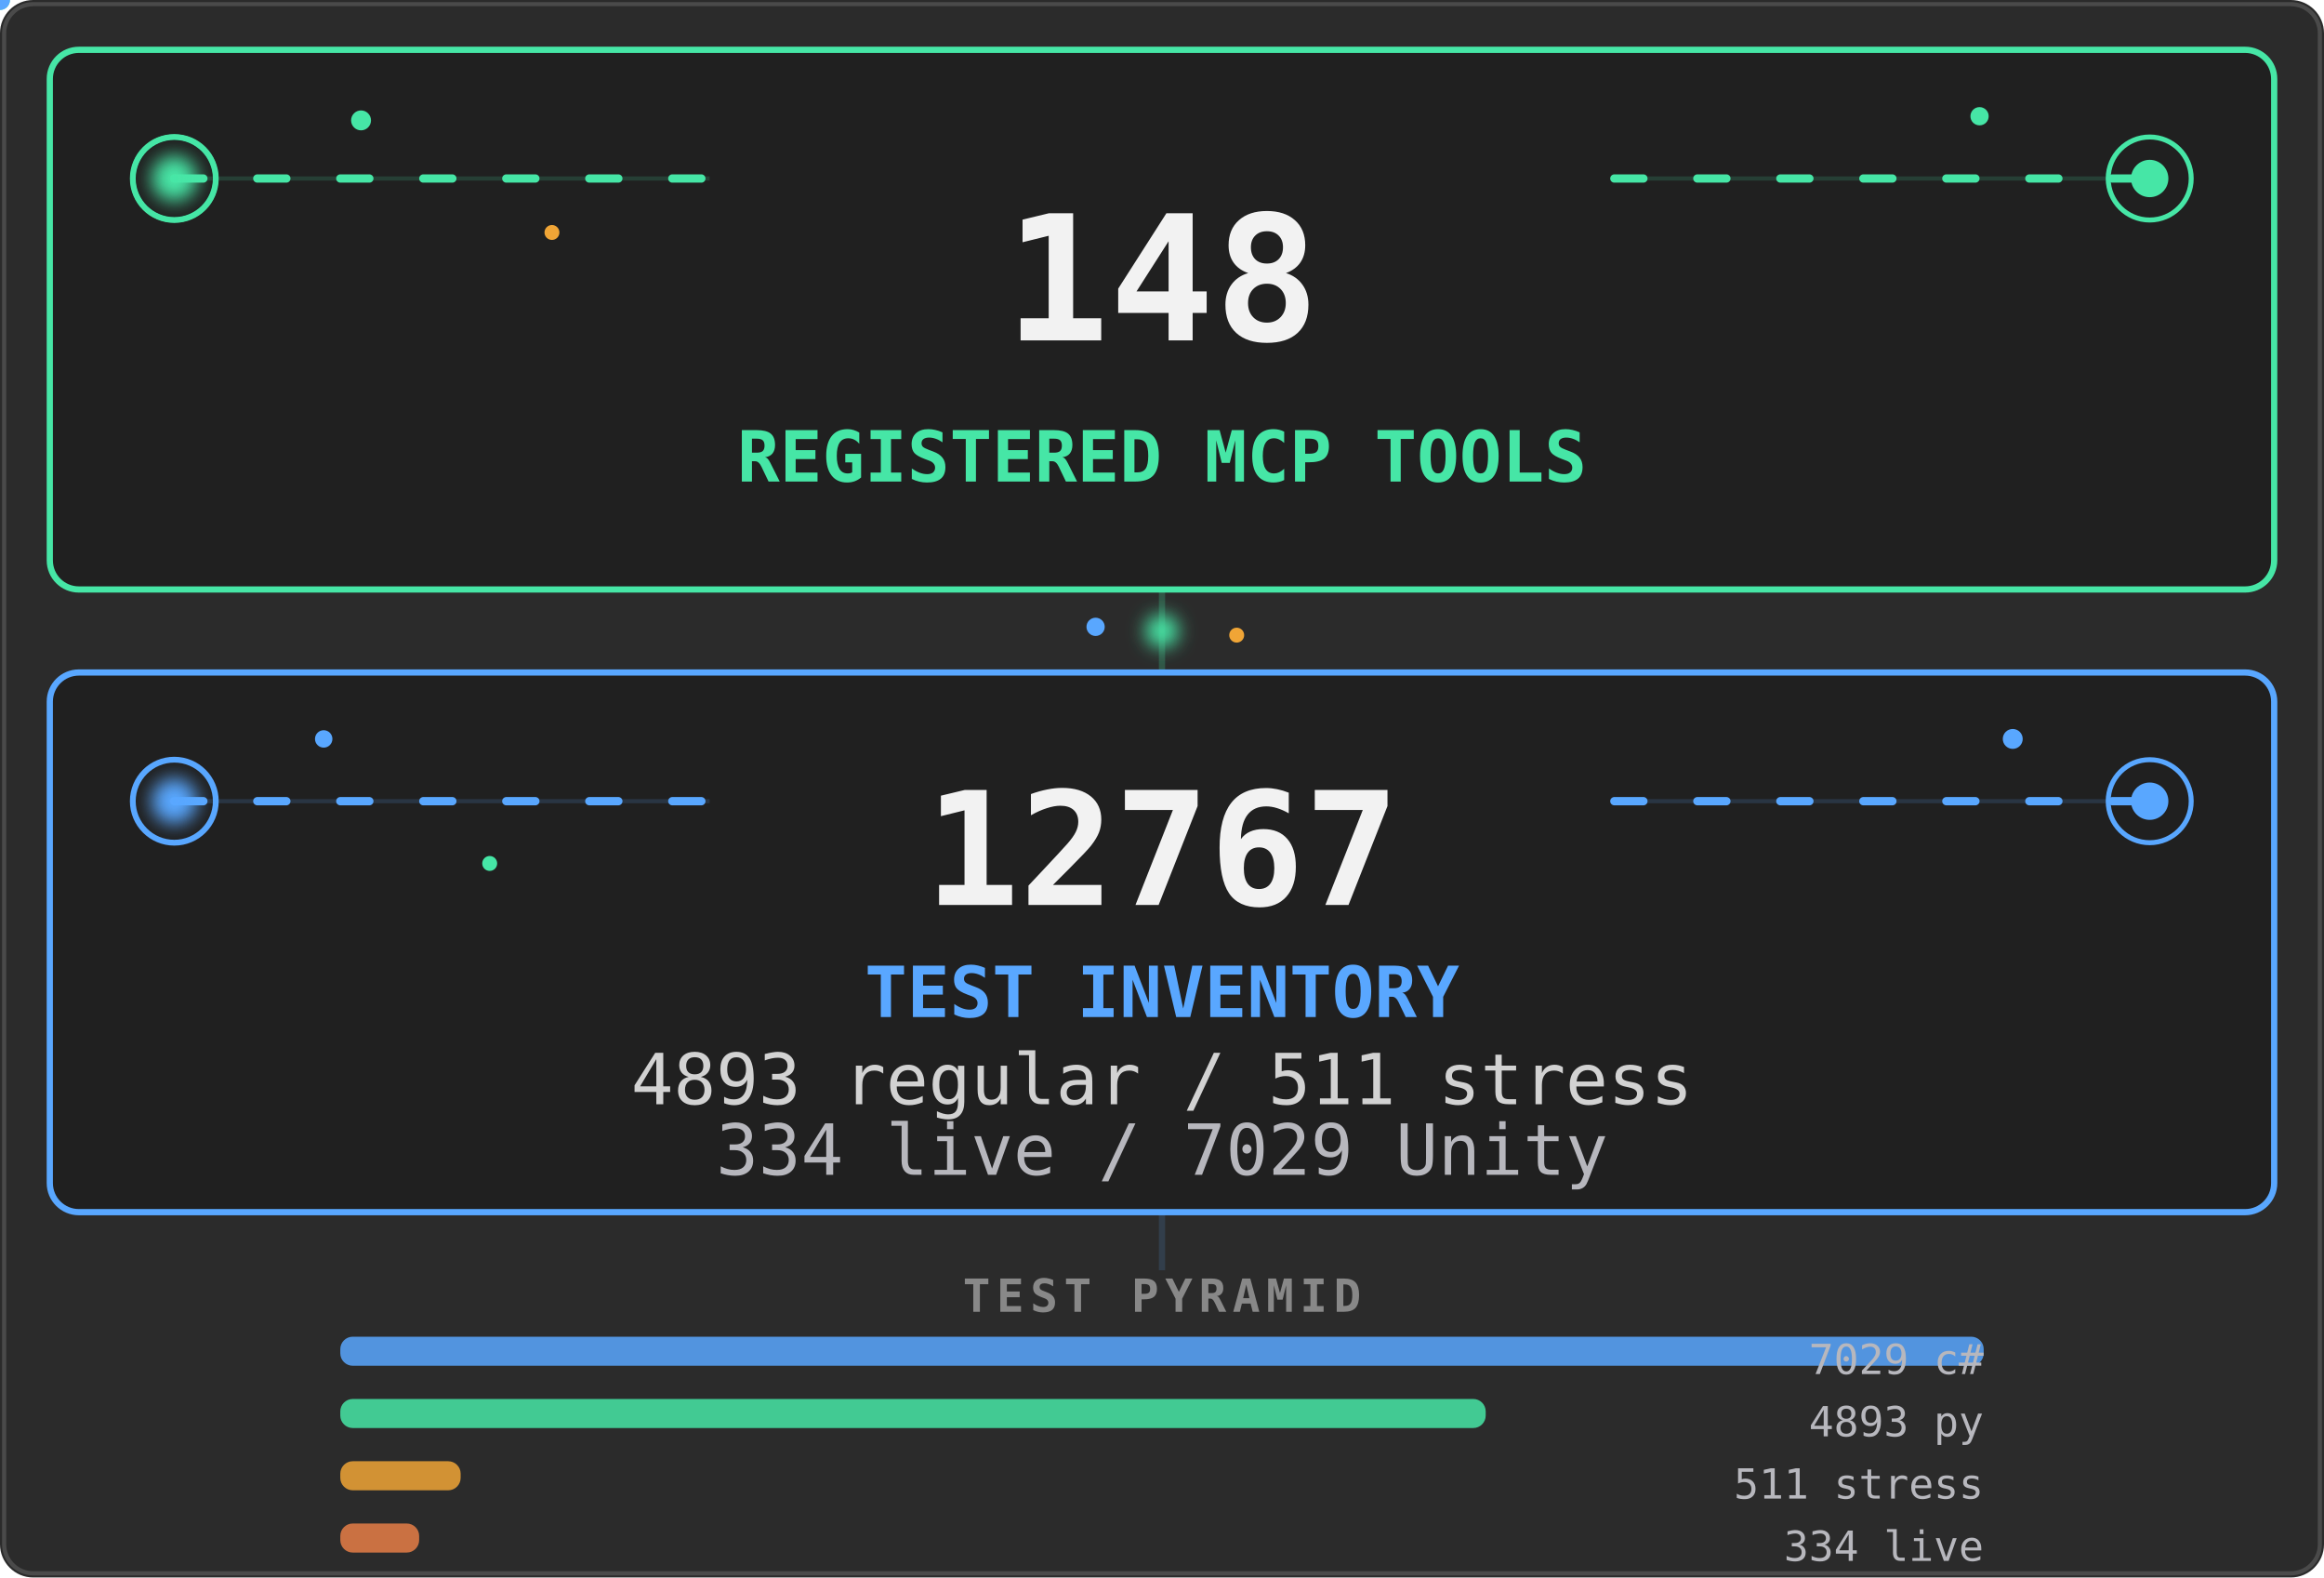
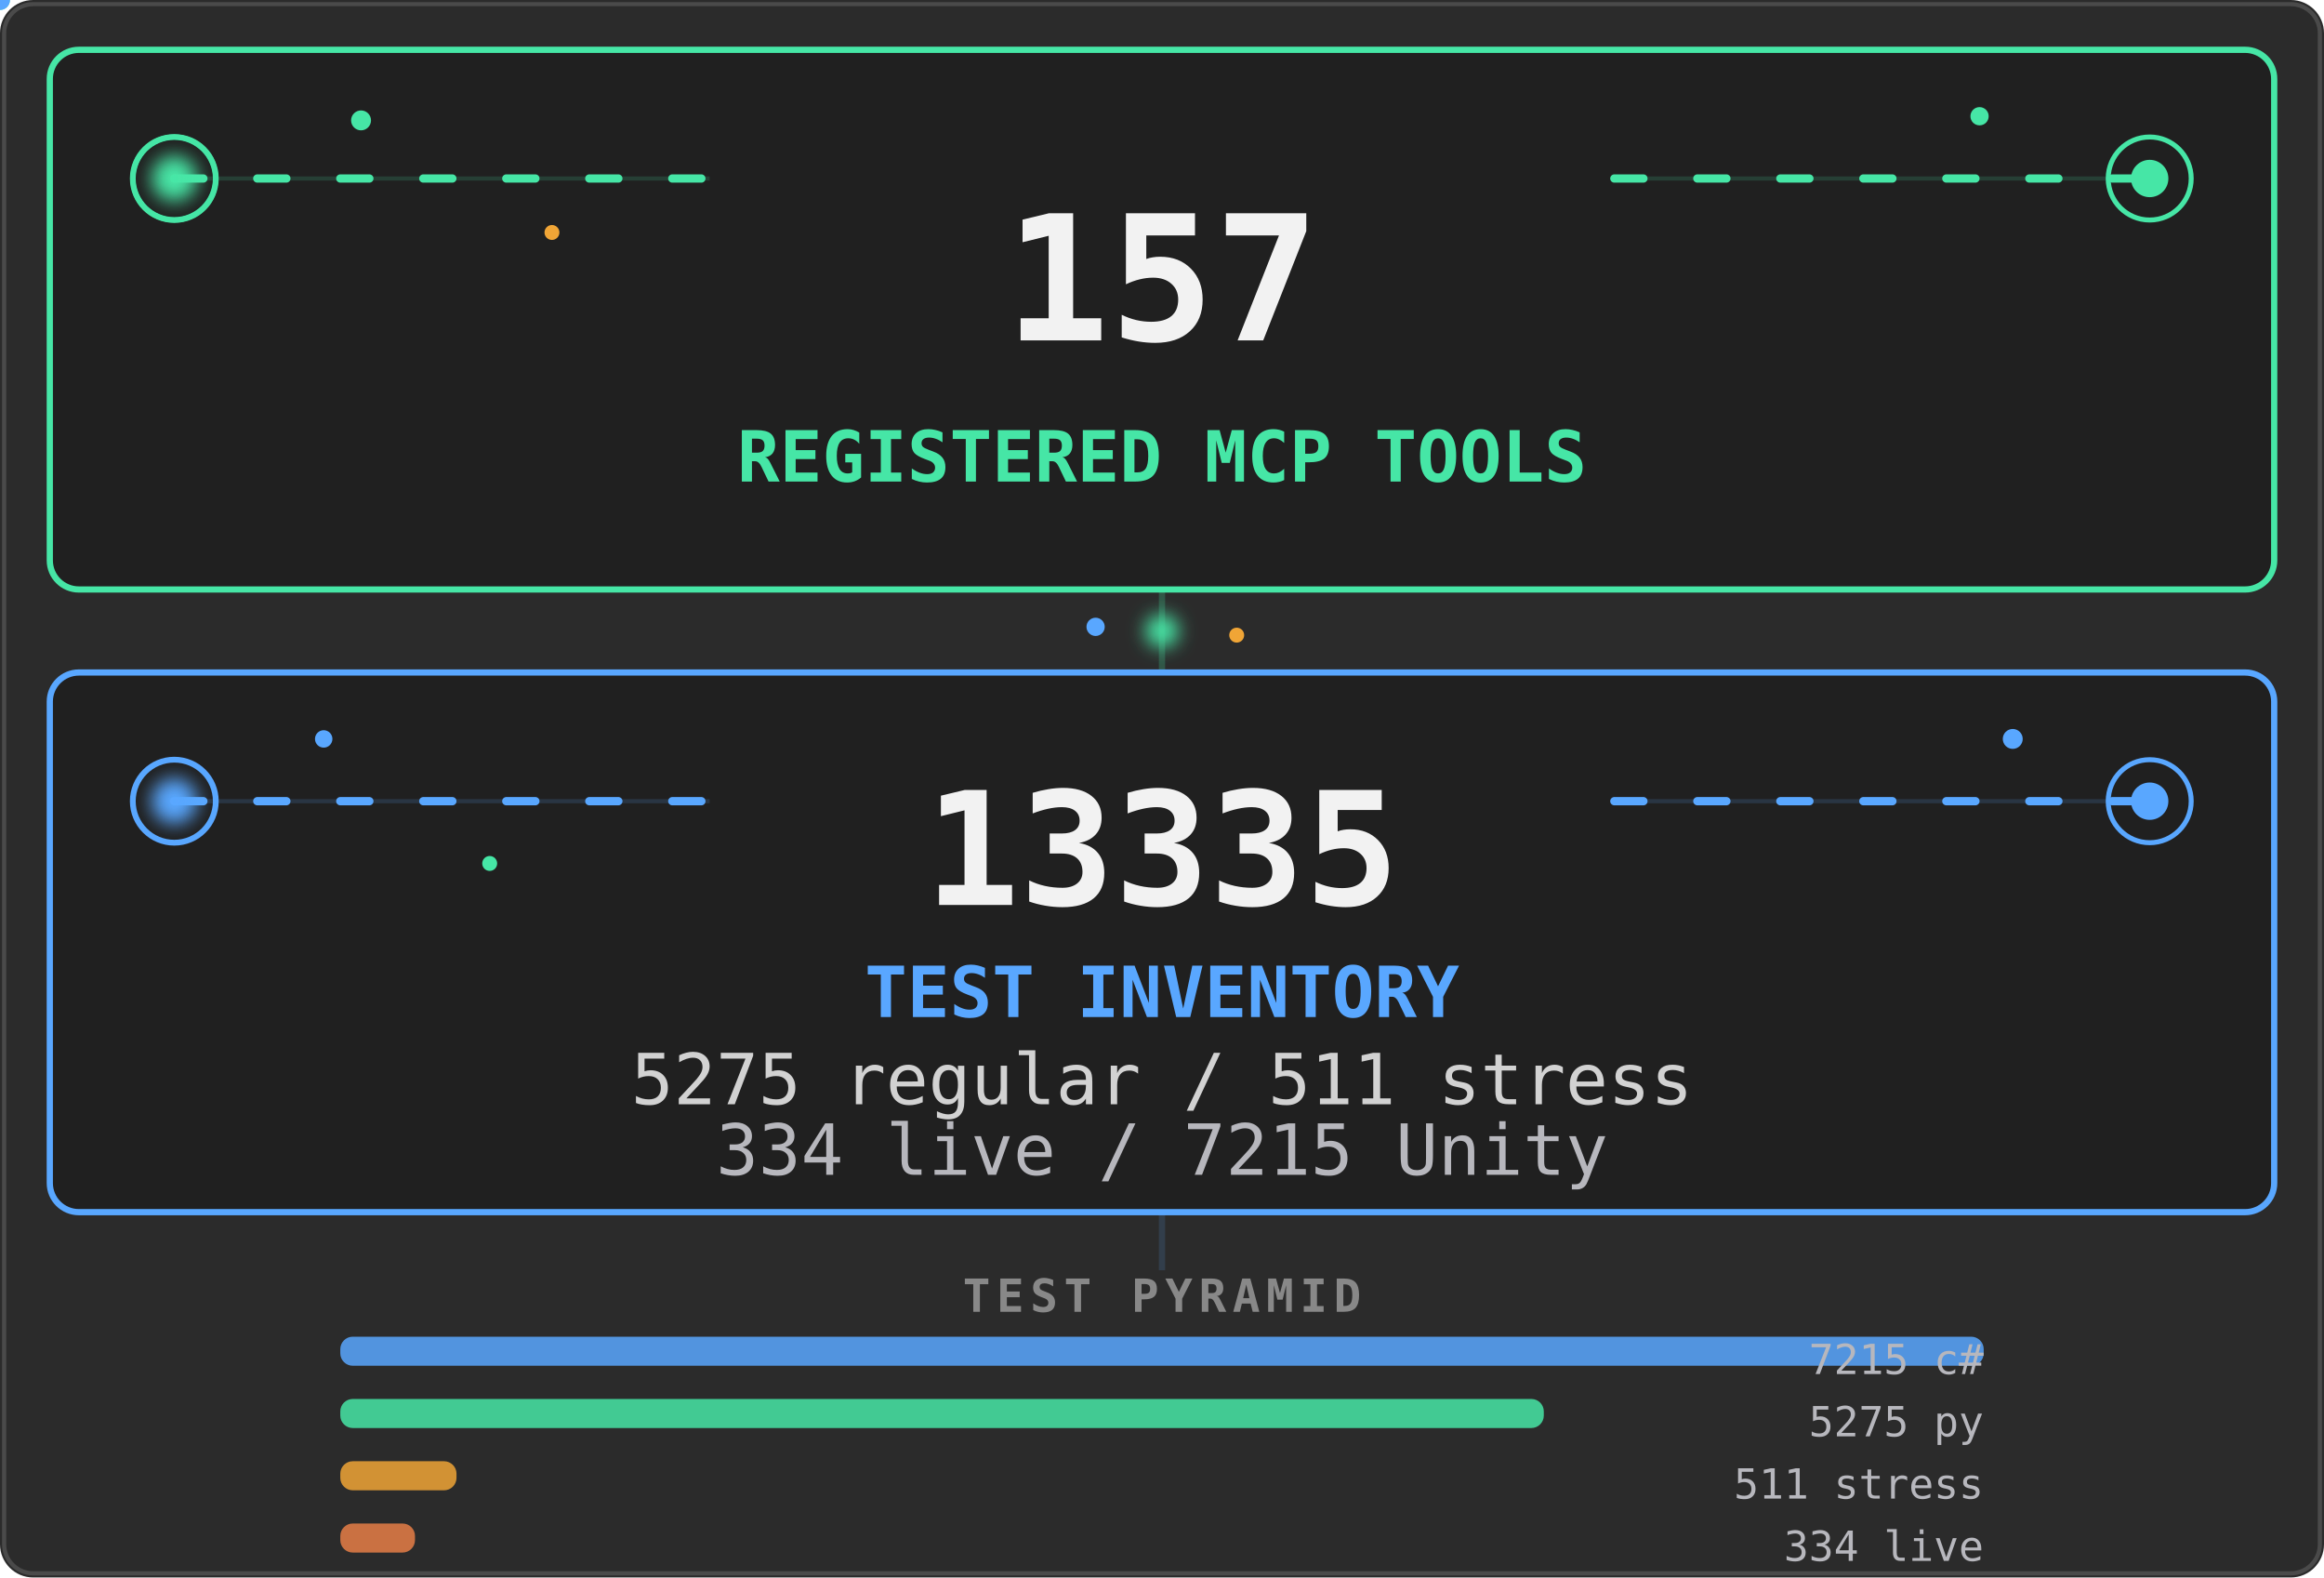
<svg xmlns="http://www.w3.org/2000/svg" viewBox="0 0 560 380" width="560" height="380" role="img" aria-labelledby="stats-title stats-desc">
  <defs>
    <filter id="stats-core-glow" x="-80%" y="-80%" width="260%" height="260%">
      <feGaussianBlur stdDeviation="2.2" />
    </filter>
    <clipPath id="stats-tools-clip">
      <rect x="12" y="12" width="536" height="130" rx="7" />
    </clipPath>
    <clipPath id="stats-tests-clip">
      <rect x="12" y="162" width="536" height="130" rx="7" />
    </clipPath>
    <linearGradient id="stats-tools-scan" x1="0" y1="0" x2="1" y2="0">
      <stop offset="0" stop-color="#46e6a6" stop-opacity="0" />
      <stop offset=".5" stop-color="#46e6a6" stop-opacity=".2" />
      <stop offset="1" stop-color="#46e6a6" stop-opacity="0" />
    </linearGradient>
    <linearGradient id="stats-tests-scan" x1="0" y1="0" x2="1" y2="0">
      <stop offset="0" stop-color="#59a7ff" stop-opacity="0" />
      <stop offset=".5" stop-color="#59a7ff" stop-opacity=".18" />
      <stop offset="1" stop-color="#59a7ff" stop-opacity="0" />
    </linearGradient>
  </defs>
  <style>
    .stats-card {
      fill: #202020;
      stroke-width: 1.5;
    }
    .stats-aura {
      transform-box: fill-box;
      transform-origin: center;
      animation: stats-aura-breathe 4.2s ease-in-out infinite;
    }
    .stats-aura-tests { animation-delay: -2.1s; }
    .stats-flow {
      fill: none;
      stroke-width: 2;
      stroke-linecap: round;
      stroke-dasharray: 7 13;
      animation: stats-flow 3.8s linear infinite;
    }
    .stats-flow-tests {
      animation-delay: -1.9s;
      animation-duration: 4.4s;
    }
    .stats-ring {
      fill: none;
      transform-box: fill-box;
      transform-origin: center;
      animation: stats-ring-life 3.2s ease-out infinite;
    }
    .stats-ring-mid { animation-delay: -1.05s; }
    .stats-ring-late { animation-delay: -2.1s; }
    .stats-ring-tests { animation-duration: 3.7s; }
    .stats-core {
      transform-box: fill-box;
      transform-origin: center;
      animation: stats-core-life 2.8s ease-in-out infinite;
    }
    .stats-core-tests {
      animation-delay: -1.4s;
      animation-duration: 3.2s;
    }
    .stats-scan {
      animation: stats-scan-yoyo 5.4s ease-in-out infinite alternate;
    }
    .stats-scan-tests {
      animation-delay: -2.7s;
      animation-duration: 6.2s;
    }
    .stats-spore {
      transform-box: fill-box;
      transform-origin: center;
      animation: stats-spore-drift 5.1s ease-in-out infinite alternate;
    }
    .stats-spore-b { animation-delay: -1.7s; animation-duration: 6.3s; }
    .stats-spore-c { animation-delay: -3.4s; animation-duration: 4.7s; }
    .stats-spore-phase-1 { animation-delay: -.6s; animation-duration: 5.5s; }
    .stats-spore-phase-2 { animation-delay: -1.3s; animation-duration: 4.8s; }
    .stats-spore-phase-3 { animation-delay: -2.2s; animation-duration: 6s; }
    .stats-spore-phase-4 { animation-delay: -3.1s; animation-duration: 5.2s; }
    .stats-spore-phase-5 { animation-delay: -4s; animation-duration: 6.6s; }
    .stats-spore-phase-6 { animation-delay: -4.8s; animation-duration: 5.8s; }
    .stats-bridge {
      transform-box: fill-box;
      transform-origin: center;
      animation: stats-bridge-life 3.6s ease-in-out infinite;
    }
    .motion-particle { pointer-events: none; }
    @keyframes stats-aura-breathe {
      0%, 100% { opacity: .07; transform: scale(.985); }
      50% { opacity: .2; transform: scale(1.015); }
    }
    @keyframes stats-flow {
      from { stroke-dashoffset: 0; }
      to { stroke-dashoffset: -40; }
    }
    @keyframes stats-ring-life {
      0% { opacity: .7; transform: scale(.45); }
      72%, 100% { opacity: 0; transform: scale(1.85); }
    }
    @keyframes stats-core-life {
      0%, 100% { opacity: .8; transform: scale(.86); }
      50% { opacity: 1; transform: scale(1.12); }
    }
    @keyframes stats-scan-yoyo {
      0% { opacity: 0; transform: translateX(-76px); }
      16%, 84% { opacity: .8; }
      100% { opacity: 0; transform: translateX(596px); }
    }
    @keyframes stats-spore-drift {
      0% { opacity: .2; transform: translate(-5px, 4px) scale(.72); }
      48% { opacity: .72; transform: translate(4px, -5px) scale(1.12); }
      100% { opacity: .3; transform: translate(9px, 3px) scale(.84); }
    }
    @keyframes stats-bridge-life {
      0%, 100% { opacity: .38; transform: scale(.82); }
      50% { opacity: 1; transform: scale(1.12); }
    }
    @media (prefers-reduced-motion: reduce) {
      .stats-aura, .stats-flow, .stats-ring, .stats-core,
      .stats-scan, .stats-spore, .stats-bridge {
        animation: none !important;
      }
      .stats-aura { opacity: .1; }
      .stats-flow { stroke-dasharray: none; opacity: .42; }
      .stats-ring { opacity: .18; }
      .stats-core { opacity: 1; }
      .stats-scan, .motion-particle { display: none; }
      .stats-spore { opacity: .3; }
      .stats-bridge { opacity: .75; }
    }
  </style>
  <rect width="560" height="380" rx="8" fill="#2b2b2b" />
  <rect x="1" y="1" width="558" height="378" rx="7" fill="none" stroke="#4a4a4a" />
  <path d="M280 142V162" stroke="#46e6a6" stroke-width="1.5" opacity=".22" />
  <circle class="stats-bridge" cx="280" cy="152" r="4" fill="#46e6a6" filter="url(#stats-core-glow)" />
  <circle class="stats-spore stats-spore-b stats-spore-phase-1" cx="264" cy="151" r="2.2" fill="#59a7ff" />
  <circle class="stats-spore stats-spore-c stats-spore-phase-2" cx="298" cy="153" r="1.8" fill="#f0a536" />
  <rect class="stats-aura" x="12" y="12" width="536" height="130" rx="7" fill="#46e6a6" />
  <rect class="stats-card" x="12" y="12" width="536" height="130" rx="7" stroke="#46e6a6" />
  <g clip-path="url(#stats-tools-clip)">
    <rect class="stats-scan" x="-70" y="12" width="74" height="130" fill="url(#stats-tools-scan)" />
  </g>
  <path d="M42 43H171M389 43H518" stroke="#46e6a6" opacity=".16" />
  <path class="stats-flow" d="M42 43H171M389 43H518" stroke="#46e6a6" />
  <g aria-hidden="true">
    <circle class="stats-ring" cx="42" cy="43" r="10" stroke="#46e6a6" stroke-width="1.4" />
    <circle class="stats-ring stats-ring-mid" cx="42" cy="43" r="10" stroke="#46e6a6" stroke-width="1.2" />
    <circle class="stats-ring stats-ring-late" cx="518" cy="43" r="10" stroke="#46e6a6" stroke-width="1.2" />
    <circle class="stats-core" cx="42" cy="43" r="5.5" fill="#46e6a6" filter="url(#stats-core-glow)" />
    <circle class="stats-core" cx="518" cy="43" r="4.5" fill="#46e6a6" />
    <circle class="stats-spore" cx="87" cy="29" r="2.4" fill="#46e6a6" />
    <circle class="stats-spore stats-spore-b stats-spore-phase-3" cx="133" cy="56" r="1.8" fill="#f0a536" />
    <circle class="stats-spore stats-spore-c stats-spore-phase-4" cx="477" cy="28" r="2.2" fill="#46e6a6" />
    <g class="motion-particle">
      <circle r="2.4" fill="#46e6a6">
        <animateMotion dur="4.8s" begin="-1.3s" repeatCount="indefinite" path="M42 43H171" />
        <animate attributeName="opacity" values="0;.9;.9;0" dur="4.8s" begin="-1.3s" repeatCount="indefinite" />
      </circle>
    </g>
    <g class="motion-particle">
      <circle r="2" fill="#46e6a6">
        <animateMotion dur="5.6s" begin="-4.1s" repeatCount="indefinite" path="M389 43H518" />
        <animate attributeName="opacity" values="0;.75;.75;0" dur="5.6s" begin="-4.1s" repeatCount="indefinite" />
      </circle>
    </g>
  </g>
  <g font-family="ui-monospace, SFMono-Regular, Menlo, Consolas, monospace">
-     <text x="280" y="82" text-anchor="middle" fill="#f2f2f2" font-size="42" data-biome-marker="TOOLS" font-weight="700" data-mobile-critical="true">148</text>
+     <text x="280" y="82" text-anchor="middle" fill="#f2f2f2" font-size="42" data-biome-marker="TOOLS" font-weight="700" data-mobile-critical="true">157</text>
    <text x="280" y="116" text-anchor="middle" fill="#46e6a6" font-size="17" font-weight="700" data-mobile-critical="true">REGISTERED MCP TOOLS</text>
  </g>
  <rect class="stats-aura stats-aura-tests" x="12" y="162" width="536" height="130" rx="7" fill="#59a7ff" />
  <rect class="stats-card stats-card-tests" x="12" y="162" width="536" height="130" rx="7" stroke="#59a7ff" />
  <g clip-path="url(#stats-tests-clip)">
    <rect class="stats-scan stats-scan-tests" x="-70" y="162" width="74" height="130" fill="url(#stats-tests-scan)" />
  </g>
  <path d="M42 193H171M389 193H518" stroke="#59a7ff" opacity=".16" />
  <path class="stats-flow stats-flow-tests" d="M42 193H171M389 193H518" stroke="#59a7ff" />
  <g aria-hidden="true">
    <circle class="stats-ring stats-ring-tests" cx="42" cy="193" r="10" stroke="#59a7ff" stroke-width="1.4" />
    <circle class="stats-ring stats-ring-mid stats-ring-tests" cx="518" cy="193" r="10" stroke="#59a7ff" stroke-width="1.2" />
    <circle class="stats-core stats-core-tests" cx="42" cy="193" r="5.5" fill="#59a7ff" filter="url(#stats-core-glow)" />
    <circle class="stats-core stats-core-tests" cx="518" cy="193" r="4.5" fill="#59a7ff" />
    <circle class="stats-spore stats-spore-c stats-spore-phase-5" cx="78" cy="178" r="2.1" fill="#59a7ff" />
    <circle class="stats-spore stats-spore-phase-6" cx="118" cy="208" r="1.8" fill="#46e6a6" />
    <circle class="stats-spore stats-spore-b stats-spore-phase-2" cx="485" cy="178" r="2.4" fill="#59a7ff" />
    <g class="motion-particle">
      <circle r="2.4" fill="#59a7ff">
        <animateMotion dur="5.2s" begin="-3.7s" repeatCount="indefinite" path="M42 193H171" />
        <animate attributeName="opacity" values="0;.9;.9;0" dur="5.2s" begin="-3.7s" repeatCount="indefinite" />
      </circle>
    </g>
    <g class="motion-particle">
      <circle r="2" fill="#59a7ff">
        <animateMotion dur="4.6s" begin="-.8s" repeatCount="indefinite" path="M389 193H518" />
        <animate attributeName="opacity" values="0;.75;.75;0" dur="4.6s" begin="-.8s" repeatCount="indefinite" />
      </circle>
    </g>
  </g>
  <g font-family="ui-monospace, SFMono-Regular, Menlo, Consolas, monospace">
-     <text x="280" y="218" text-anchor="middle" fill="#f2f2f2" font-size="38" data-biome-marker="TESTS" font-weight="700" data-mobile-critical="true">12767</text>
+     <text x="280" y="218" text-anchor="middle" fill="#f2f2f2" font-size="38" data-biome-marker="TESTS" font-weight="700" data-mobile-critical="true">13335</text>
    <text x="280" y="245" text-anchor="middle" fill="#59a7ff" font-size="17" font-weight="700" data-mobile-critical="true">TEST INVENTORY</text>
-     <text x="280" y="266" text-anchor="middle" fill="#d2d2d2" font-size="17" data-biome-marker="BREAKDOWN_PRIMARY" data-mobile-critical="true">4893 regular / 511 stress</text>
-     <text x="280" y="283" text-anchor="middle" fill="#b7b7bd" font-size="17" data-biome-marker="BREAKDOWN_SECONDARY" data-mobile-critical="true">334 live / 7029 Unity</text>
+     <text x="280" y="266" text-anchor="middle" fill="#d2d2d2" font-size="17" data-biome-marker="BREAKDOWN_PRIMARY" data-mobile-critical="true">5275 regular / 511 stress</text>
+     <text x="280" y="283" text-anchor="middle" fill="#b7b7bd" font-size="17" data-biome-marker="BREAKDOWN_SECONDARY" data-mobile-critical="true">334 live / 7215 Unity</text>
  </g>
  <path d="M280 292V306" stroke="#59a7ff" stroke-width="1.5" opacity=".15" />
  <g font-family="ui-monospace, SFMono-Regular, Menlo, Consolas, monospace">
    <text x="280" y="316" text-anchor="middle" fill="#888" font-size="11" font-weight="600" letter-spacing="1.5">TEST PYRAMID</text>
    <rect data-biome-bar="CS" x="82" y="322" height="7" width="396" rx="3" fill="#59a7ff" opacity=".85" />
-     <text data-biome-bar-label="CS" x="478" y="331" text-anchor="end" fill="#b7b7bd" font-size="10">7029 c#</text>
-     <rect data-biome-bar="PY" x="82" y="337" height="7" width="276" rx="3" fill="#46e6a6" opacity=".85" />
-     <text data-biome-bar-label="PY" x="478" y="346" text-anchor="end" fill="#b7b7bd" font-size="10">4893 py</text>
-     <rect data-biome-bar="STRESS" x="82" y="352" height="7" width="29" rx="3" fill="#f0a536" opacity=".85" />
+     <text data-biome-bar-label="CS" x="478" y="331" text-anchor="end" fill="#b7b7bd" font-size="10">7215 c#</text>
+     <rect data-biome-bar="PY" x="82" y="337" height="7" width="290" rx="3" fill="#46e6a6" opacity=".85" />
+     <text data-biome-bar-label="PY" x="478" y="346" text-anchor="end" fill="#b7b7bd" font-size="10">5275 py</text>
+     <rect data-biome-bar="STRESS" x="82" y="352" height="7" width="28" rx="3" fill="#f0a536" opacity=".85" />
    <text data-biome-bar-label="STRESS" x="478" y="361" text-anchor="end" fill="#b7b7bd" font-size="10">511 stress</text>
-     <rect data-biome-bar="LIVE" x="82" y="367" height="7" width="19" rx="3" fill="#e67e46" opacity=".85" />
+     <rect data-biome-bar="LIVE" x="82" y="367" height="7" width="18" rx="3" fill="#e67e46" opacity=".85" />
    <text data-biome-bar-label="LIVE" x="478" y="376" text-anchor="end" fill="#b7b7bd" font-size="10">334 live</text>
  </g>
</svg>
